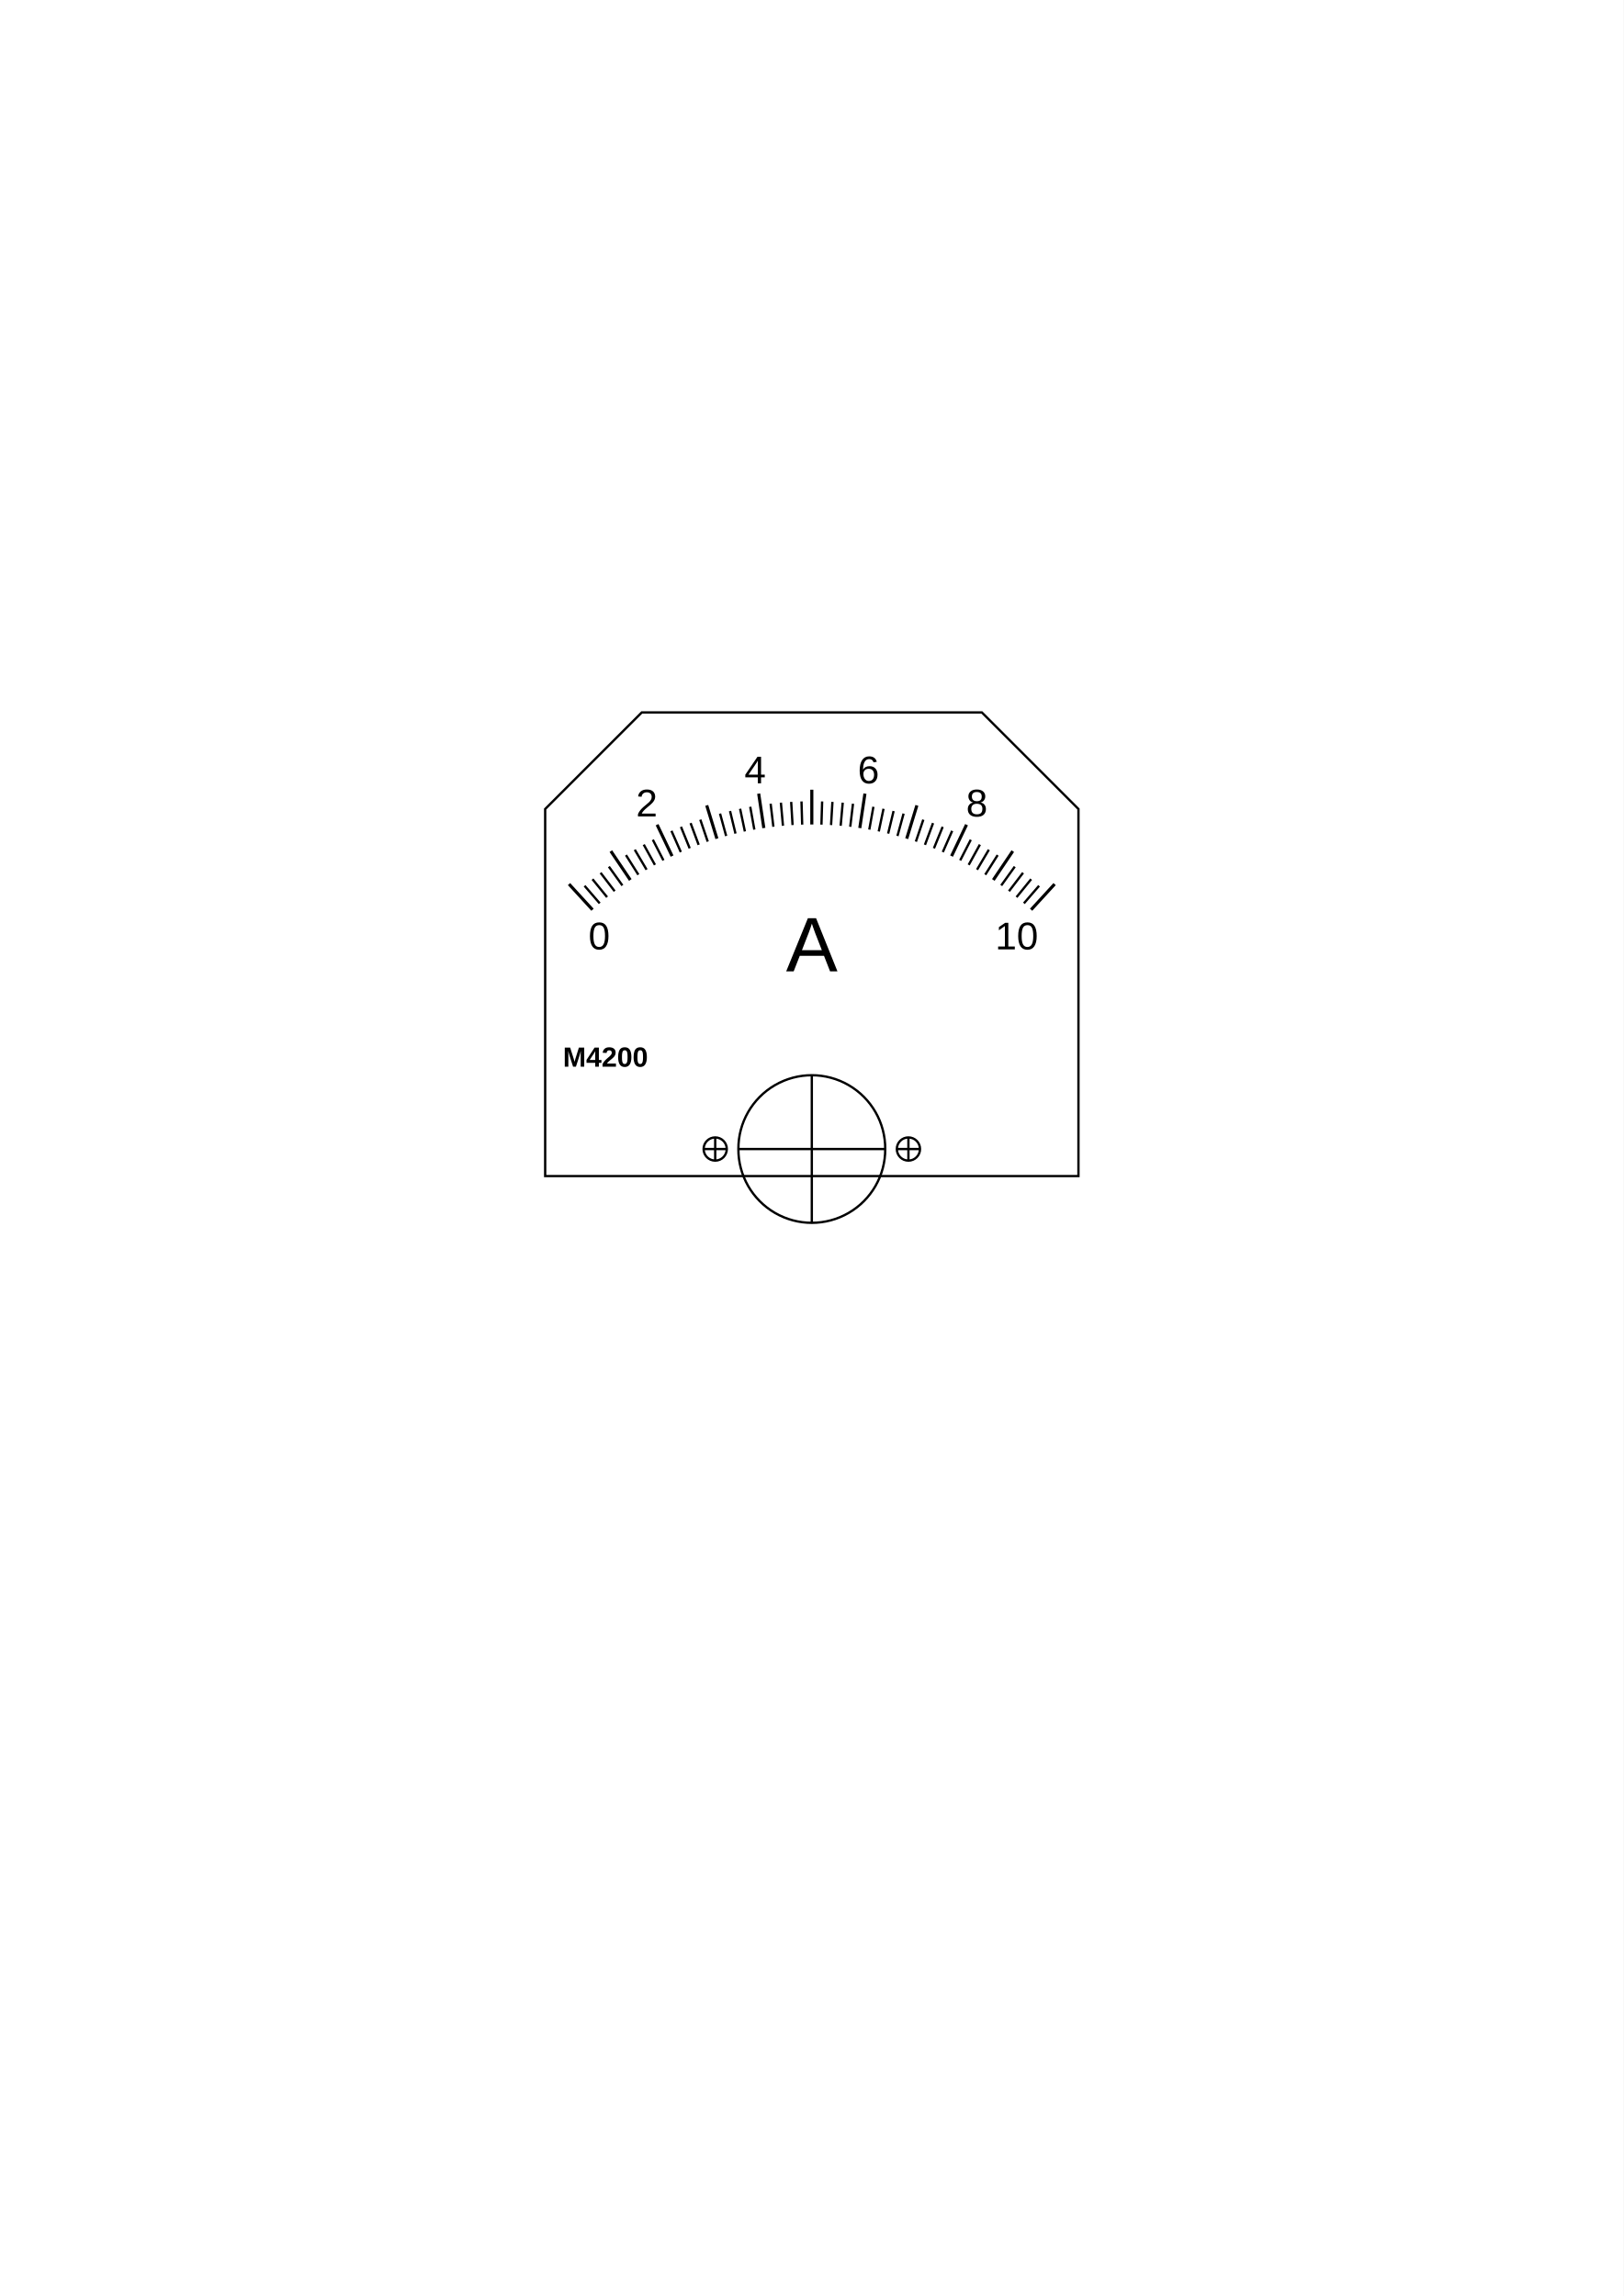
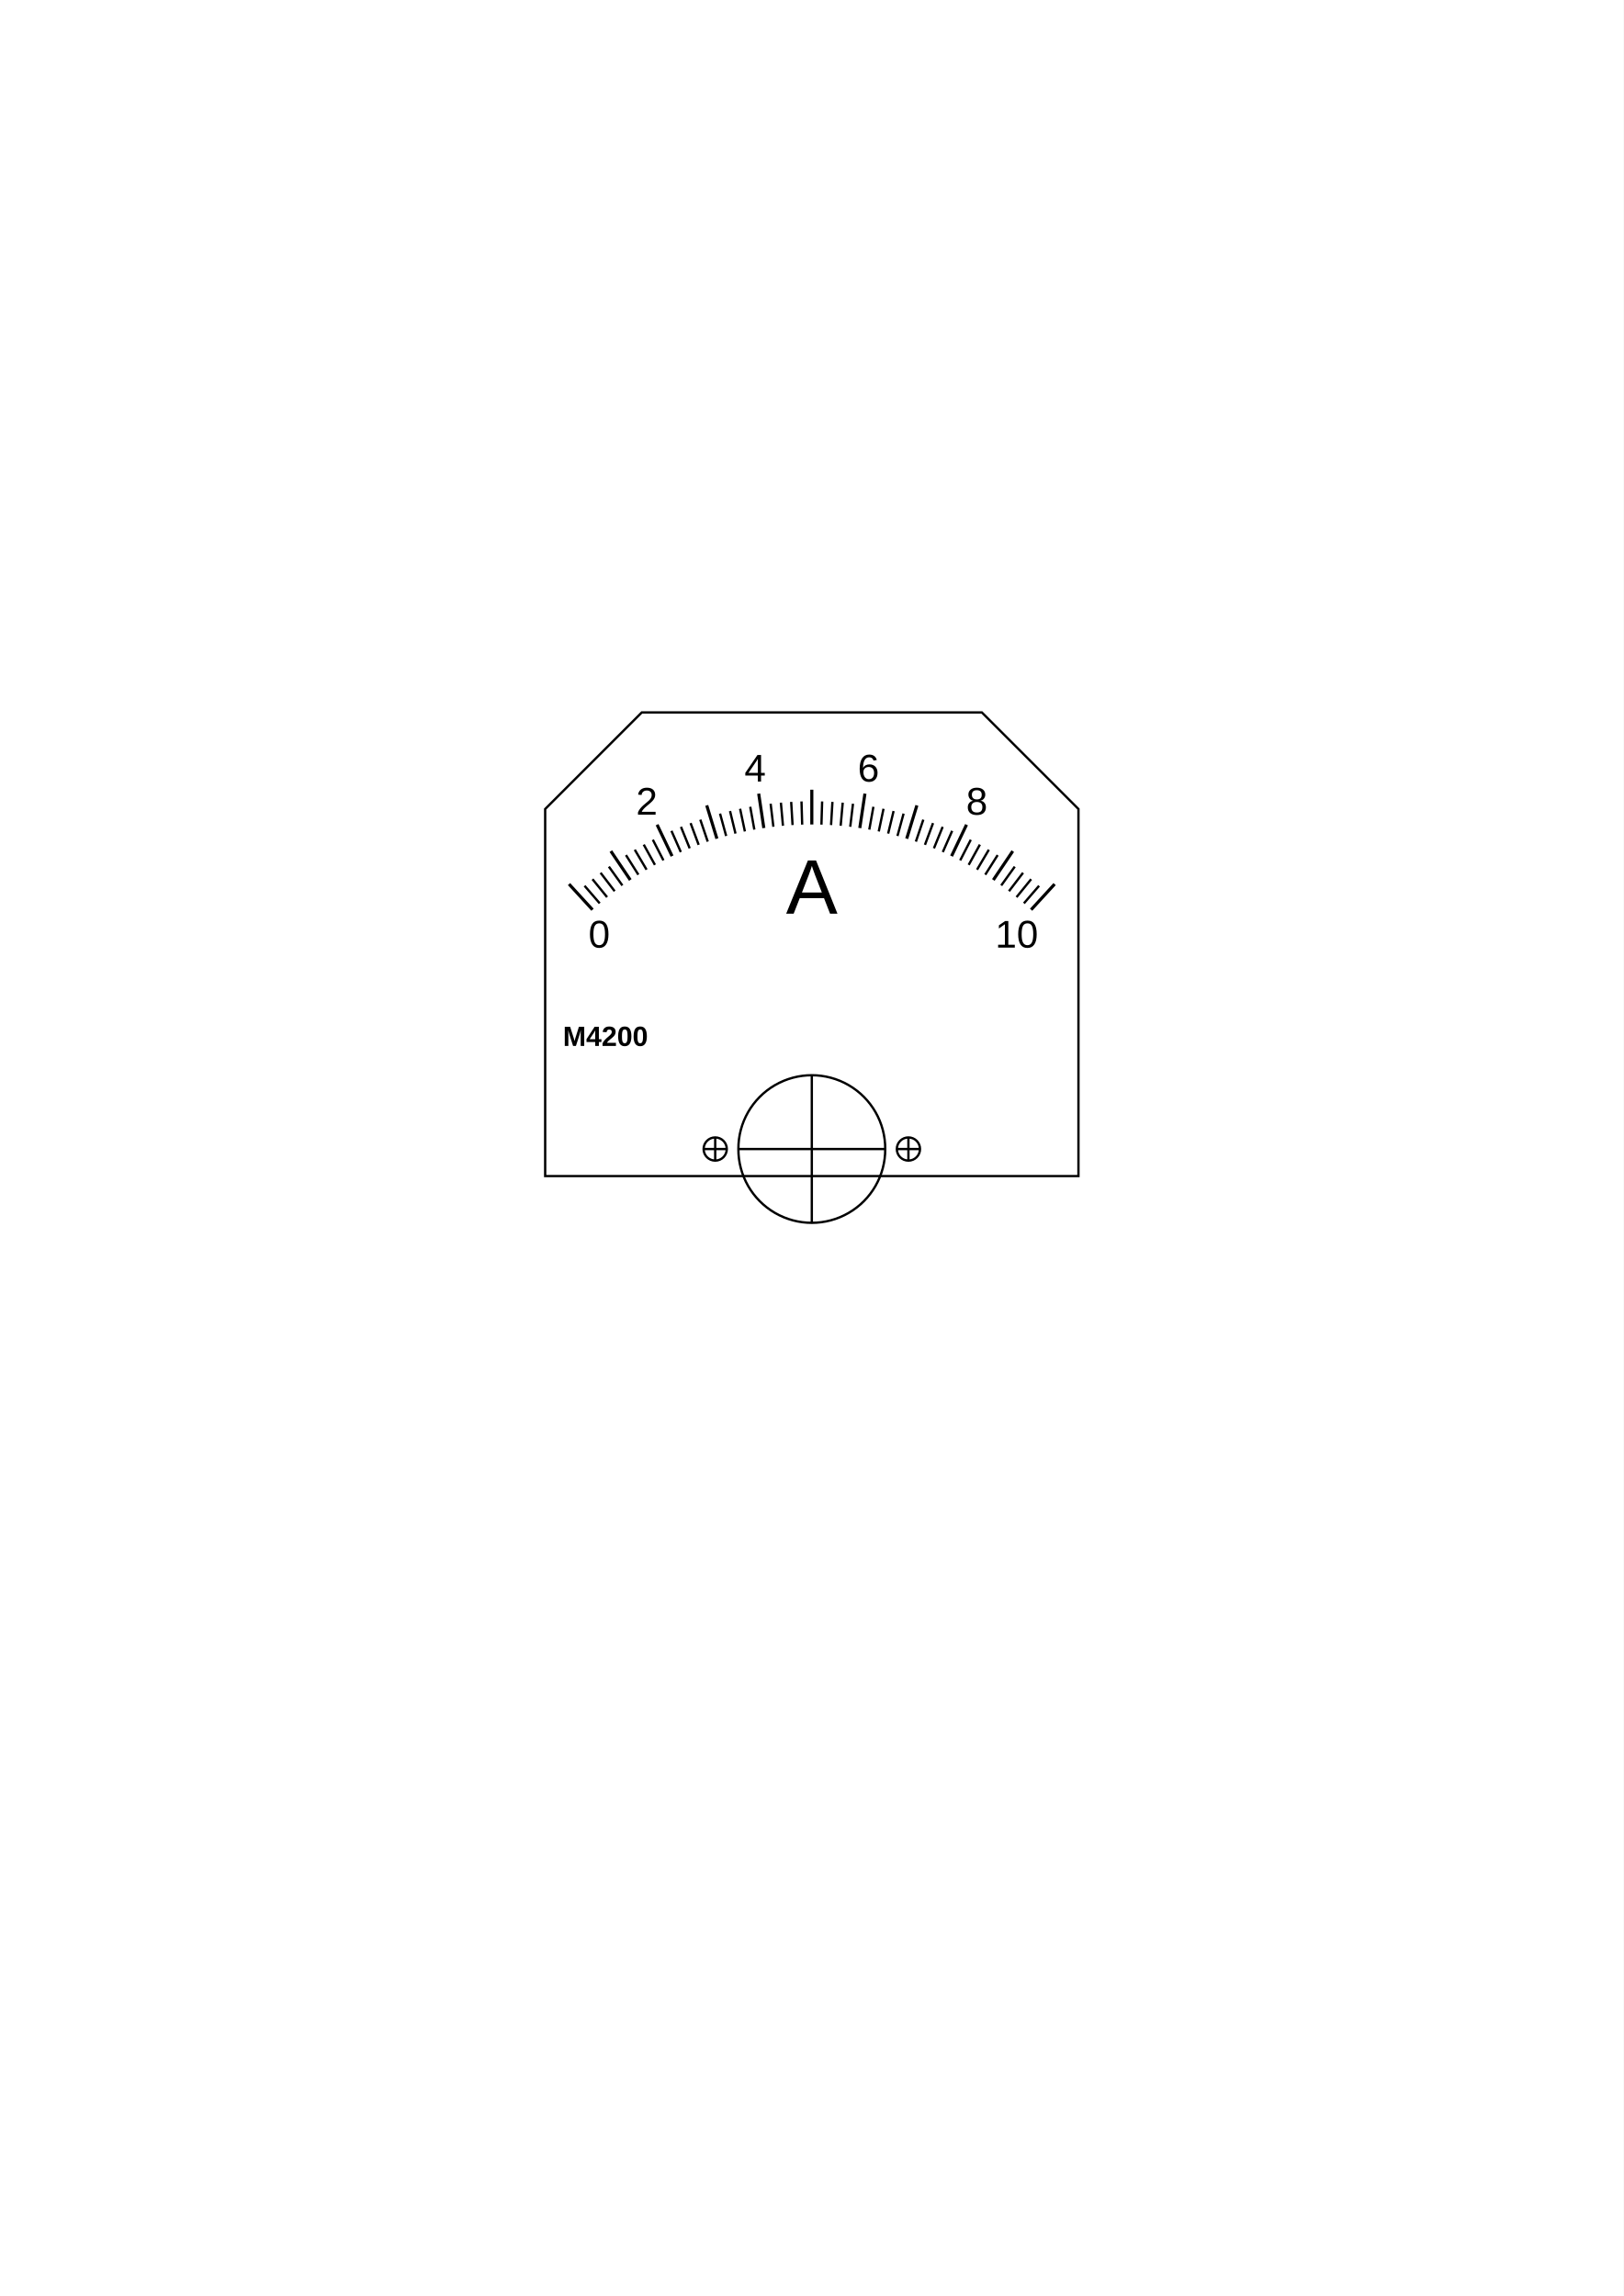
<svg xmlns="http://www.w3.org/2000/svg" width="794" height="1123" data-generator-name="Scale Master" data-generator-version="0.4.0" data-image-size="A4" data-image-orientation="portrait">
  <rect id="background" width="100%" height="100%" fill="#ffffff" />
  <g stroke="#000000" id="scale_wrapper" fill="none" transform="translate(397,562)">
    <g class="div" title="divs" stroke-width="1.134" stroke="#000000" data-r="158.7402" data-length="11.3386" data-angle="85" data-lev2-each="5" data-lev2-length="17.0079" data-lev2-stroke-width="1.5118">
      <line x1="0" y1="-158.74" x2="0" y2="-175.748" transform="rotate(-42.5)" data-length="17.0079" stroke-width="1.512" />
      <line x1="0" y1="-158.74" x2="0" y2="-170.079" transform="rotate(-40.8)" data-length="11.3386" />
      <line x1="0" y1="-158.74" x2="0" y2="-170.079" transform="rotate(-39.1)" data-length="11.3386" />
      <line x1="0" y1="-158.74" x2="0" y2="-170.079" transform="rotate(-37.4)" data-length="11.3386" />
      <line x1="0" y1="-158.74" x2="0" y2="-170.079" transform="rotate(-35.7)" data-length="11.3386" />
      <line x1="0" y1="-158.74" x2="0" y2="-175.748" transform="rotate(-34)" data-length="17.0079" stroke-width="1.512" />
      <line x1="0" y1="-158.74" x2="0" y2="-170.079" transform="rotate(-32.3)" data-length="11.3386" />
      <line x1="0" y1="-158.74" x2="0" y2="-170.079" transform="rotate(-30.6)" data-length="11.3386" />
      <line x1="0" y1="-158.74" x2="0" y2="-170.079" transform="rotate(-28.9)" data-length="11.3386" />
      <line x1="0" y1="-158.74" x2="0" y2="-170.079" transform="rotate(-27.2)" data-length="11.3386" />
      <line x1="0" y1="-158.74" x2="0" y2="-175.748" transform="rotate(-25.5)" data-length="17.0079" stroke-width="1.512" />
      <line x1="0" y1="-158.74" x2="0" y2="-170.079" transform="rotate(-23.8)" data-length="11.3386" />
      <line x1="0" y1="-158.74" x2="0" y2="-170.079" transform="rotate(-22.1)" data-length="11.3386" />
      <line x1="0" y1="-158.74" x2="0" y2="-170.079" transform="rotate(-20.4)" data-length="11.3386" />
      <line x1="0" y1="-158.74" x2="0" y2="-170.079" transform="rotate(-18.7)" data-length="11.3386" />
      <line x1="0" y1="-158.74" x2="0" y2="-175.748" transform="rotate(-17)" data-length="17.0079" stroke-width="1.512" />
      <line x1="0" y1="-158.74" x2="0" y2="-170.079" transform="rotate(-15.3,0,0)" data-length="11.3386" />
      <line x1="0" y1="-158.74" x2="0" y2="-170.079" transform="rotate(-13.6)" data-length="11.3386" />
      <line x1="0" y1="-158.74" x2="0" y2="-170.079" transform="rotate(-11.9)" data-length="11.3386" />
      <line x1="0" y1="-158.74" x2="0" y2="-170.079" transform="rotate(-10.2)" data-length="11.3386" />
      <line x1="0" y1="-158.74" x2="0" y2="-175.748" data-length="17.0079" stroke-width="1.512" transform="rotate(-8.5)" />
      <line x1="0" y1="-158.74" x2="0" y2="-170.079" data-length="11.3386" transform="rotate(-6.8)" />
      <line x1="0" y1="-158.74" x2="0" y2="-170.079" data-length="11.3386" transform="rotate(-5.1)" />
      <line x1="0" y1="-158.74" x2="0" y2="-170.079" data-length="11.3386" transform="rotate(-3.4)" />
      <line x1="0" y1="-158.74" x2="0" y2="-170.079" data-length="11.3386" transform="rotate(-1.7)" />
      <line x1="0" y1="-158.74" x2="0" y2="-175.748" data-length="17.0079" stroke-width="1.512" />
      <line x1="0" y1="-158.74" x2="0" y2="-170.079" transform="rotate(1.7)" data-length="11.3386" />
      <line x1="0" y1="-158.74" x2="0" y2="-170.079" transform="rotate(3.4)" data-length="11.3386" />
      <line x1="0" y1="-158.74" x2="0" y2="-170.079" transform="rotate(5.1)" data-length="11.3386" />
      <line x1="0" y1="-158.74" x2="0" y2="-170.079" transform="rotate(6.8)" data-length="11.3386" />
      <line x1="0" y1="-158.74" x2="0" y2="-175.748" transform="rotate(8.5,0,0)" data-length="17.0079" stroke-width="1.512" />
      <line x1="0" y1="-158.74" x2="0" y2="-170.079" transform="rotate(10.2)" data-length="11.3386" />
      <line x1="0" y1="-158.74" x2="0" y2="-170.079" transform="rotate(11.9)" data-length="11.3386" />
      <line x1="0" y1="-158.74" x2="0" y2="-170.079" transform="rotate(13.6)" data-length="11.3386" />
      <line x1="0" y1="-158.74" x2="0" y2="-170.079" transform="rotate(15.3)" data-length="11.3386" />
      <line x1="0" y1="-158.74" x2="0" y2="-175.748" transform="rotate(17,0,0)" data-length="17.0079" stroke-width="1.512" />
      <line x1="0" y1="-158.74" x2="0" y2="-170.079" transform="rotate(18.7)" data-length="11.3386" />
      <line x1="0" y1="-158.74" x2="0" y2="-170.079" transform="rotate(20.4,0,0)" data-length="11.3386" />
      <line x1="0" y1="-158.74" x2="0" y2="-170.079" transform="rotate(22.1)" data-length="11.3386" />
      <line x1="0" y1="-158.74" x2="0" y2="-170.079" transform="rotate(23.8)" data-length="11.3386" />
      <line x1="0" y1="-158.74" x2="0" y2="-175.748" transform="rotate(25.5)" data-length="17.0079" stroke-width="1.512" />
      <line x1="0" y1="-158.74" x2="0" y2="-170.079" data-length="11.3386" transform="rotate(27.2)" />
      <line x1="0" y1="-158.74" x2="0" y2="-170.079" data-length="11.3386" transform="rotate(28.9)" />
      <line x1="0" y1="-158.74" x2="0" y2="-170.079" data-length="11.3386" transform="rotate(30.6)" />
      <line x1="0" y1="-158.74" x2="0" y2="-170.079" data-length="11.3386" transform="rotate(32.3)" />
      <line x1="0" y1="-158.74" x2="0" y2="-175.748" data-length="17.0079" stroke-width="1.512" transform="rotate(34)" />
      <line x1="0" y1="-158.74" x2="0" y2="-170.079" data-length="11.3386" transform="rotate(35.7)" />
      <line x1="0" y1="-158.74" x2="0" y2="-170.079" data-length="11.3386" transform="rotate(37.4)" />
      <line x1="0" y1="-158.74" x2="0" y2="-170.079" data-length="11.3386" transform="rotate(39.1)" />
      <line x1="0" y1="-158.74" x2="0" y2="-170.079" data-length="11.3386" transform="rotate(40.8)" />
      <line x1="0" y1="-158.74" x2="0" y2="-175.748" data-length="17.0079" stroke-width="1.512" transform="rotate(42.5)" />
    </g>
-     <g data-label-start="0" fill="#000000" stroke="none" class="label" title="Value labels" dominant-baseline="central" font-family="Arial" font-size="18.898" text-anchor="middle" data-r="187.4646" data-angle="85" data-keep-angle="absolute" data-label-step="2">
-       <text x="0" y="-187.465" text-anchor="middle" dominant-baseline="central" stroke="none" data-keep-angle="absolute" transform="rotate(-42.5 0,0) rotate(42.5 0,-187.4646) translate(22.6772,34.0157) ">0</text>
-       <text x="0" y="-187.465" text-anchor="middle" dominant-baseline="central" stroke="none" data-keep-angle="absolute" transform="rotate(-25.5) rotate(25.5,0,-187.4646)">2</text>
-       <text x="0" y="-187.465" text-anchor="middle" dominant-baseline="central" stroke="none" data-keep-angle="absolute" transform="rotate(-8.5) rotate(8.5,0,-187.4646)">4</text>
-       <text x="0" y="-187.465" text-anchor="middle" dominant-baseline="central" stroke="none" data-keep-angle="absolute" transform="rotate(8.5) rotate(-8.5,0,-187.4646)">6</text>
-       <text x="0" y="-187.465" text-anchor="middle" dominant-baseline="central" stroke="none" data-keep-angle="absolute" transform="rotate(25.5 0,0) rotate(-25.5 0,-187.4646) ">8</text>
-       <text x="0" y="-187.465" text-anchor="middle" dominant-baseline="central" stroke="none" data-keep-angle="absolute" transform="rotate(42.5 0,0) rotate(-42.5 -0,-187.4646) translate(-26.4567,34.0157) ">10</text>
+     <g data-label-start="0" fill="#000000" stroke="none" class="label" title="Value labels" font-family="Arial" font-size="18.898" text-anchor="middle" data-r="187.4646" data-angle="85" data-keep-angle="absolute" data-label-step="2">
+       <text x="0" y="-187.465" text-anchor="middle" dy="0.3em" stroke="none" data-keep-angle="absolute" transform="rotate(-42.5 0,0) rotate(42.5 0,-187.4646) translate(22.6772,34.0157) ">0</text>
+       <text x="0" y="-187.465" text-anchor="middle" dy="0.3em" stroke="none" data-keep-angle="absolute" transform="rotate(-25.5) rotate(25.5,0,-187.4646)">2</text>
+       <text x="0" y="-187.465" text-anchor="middle" dy="0.3em" stroke="none" data-keep-angle="absolute" transform="rotate(-8.5) rotate(8.5,0,-187.4646)">4</text>
+       <text x="0" y="-187.465" text-anchor="middle" dy="0.3em" stroke="none" data-keep-angle="absolute" transform="rotate(8.5) rotate(-8.5,0,-187.4646)">6</text>
+       <text x="0" y="-187.465" text-anchor="middle" dy="0.3em" stroke="none" data-keep-angle="absolute" transform="rotate(25.5 0,0) rotate(-25.5 0,-187.4646) ">8</text>
+       <text x="0" y="-187.465" text-anchor="middle" dy="0.3em" stroke="none" data-keep-angle="absolute" transform="rotate(42.5 0,0) rotate(-42.5 -0,-187.4646) translate(-26.4567,34.0157) ">10</text>
    </g>
-     <text stroke="none" transform="translate(0,-100) " dominant-baseline="central" class="label" fill="#000000" title="Center label" y="0" font-family="Arial" font-size="37.795" font-weight="normal" text-anchor="middle">A</text>
+     <text stroke="none" transform="translate(0,-100) " dy="-.4em" class="label" fill="#000000" title="Center label" y="0" font-family="Arial" font-size="37.795" font-weight="normal" text-anchor="middle">A</text>
    <path class="plate plate-rectangular-top" title="Scale Plate" stroke="#000000" d="M0 0 H -130.394 V -179.528 L -83.15 -226.772 H 83.15 L 130.394 -179.528 V 0 Z" transform="translate(0,13.2283)" data-width="260.7874" data-height="226.7717" data-top-cut="47.2441" stroke-width="1.134" />
-     <text stroke="none" font-weight="bold" transform="translate(-100.9134,-44.9764)" font-size="13.606" font-family="Arial" fill="#000000" dominant-baseline="central" text-anchor="middle" class="label">М4200</text>
+     <text stroke="none" font-weight="bold" transform="translate(-100.9134,-44.9764)" font-size="13.606" font-family="Arial" fill="#000000" dy="-.4em" text-anchor="middle" class="label">М4200</text>
    <path data-r="35.9055" data-cy="0" data-cx="0" title="center" d="M-35.906,0a35.906,35.906 0 1,0 71.811,0a35.906,35.906 0 1,0 -71.811,0M0 -35.906 V35.906 M-35.906 0 H35.906" fill="none" stroke="#000000" stroke-width="1.134" class="circlecnt" />
    <path transform="translate(-47.2441,0) " data-r="5.6693" data-cy="0" data-cx="0" title="hole" d="M-5.669,0a5.669,5.669 0 1,0 11.339,0a5.669,5.669 0 1,0 -11.339,0M0 -5.669 V5.669 M-5.669 0 H5.669" fill="none" stroke="#000000" stroke-width="1.134" class="circlecnt" />
    <path transform="translate(47.2441,0) " data-r="5.6693" data-cy="0" data-cx="0" title="hole" d="M-5.669,0a5.669,5.669 0 1,0 11.339,0a5.669,5.669 0 1,0 -11.339,0M0 -5.669 V5.669 M-5.669 0 H5.669" fill="none" stroke="#000000" stroke-width="1.134" class="circlecnt" />
  </g>
</svg>
